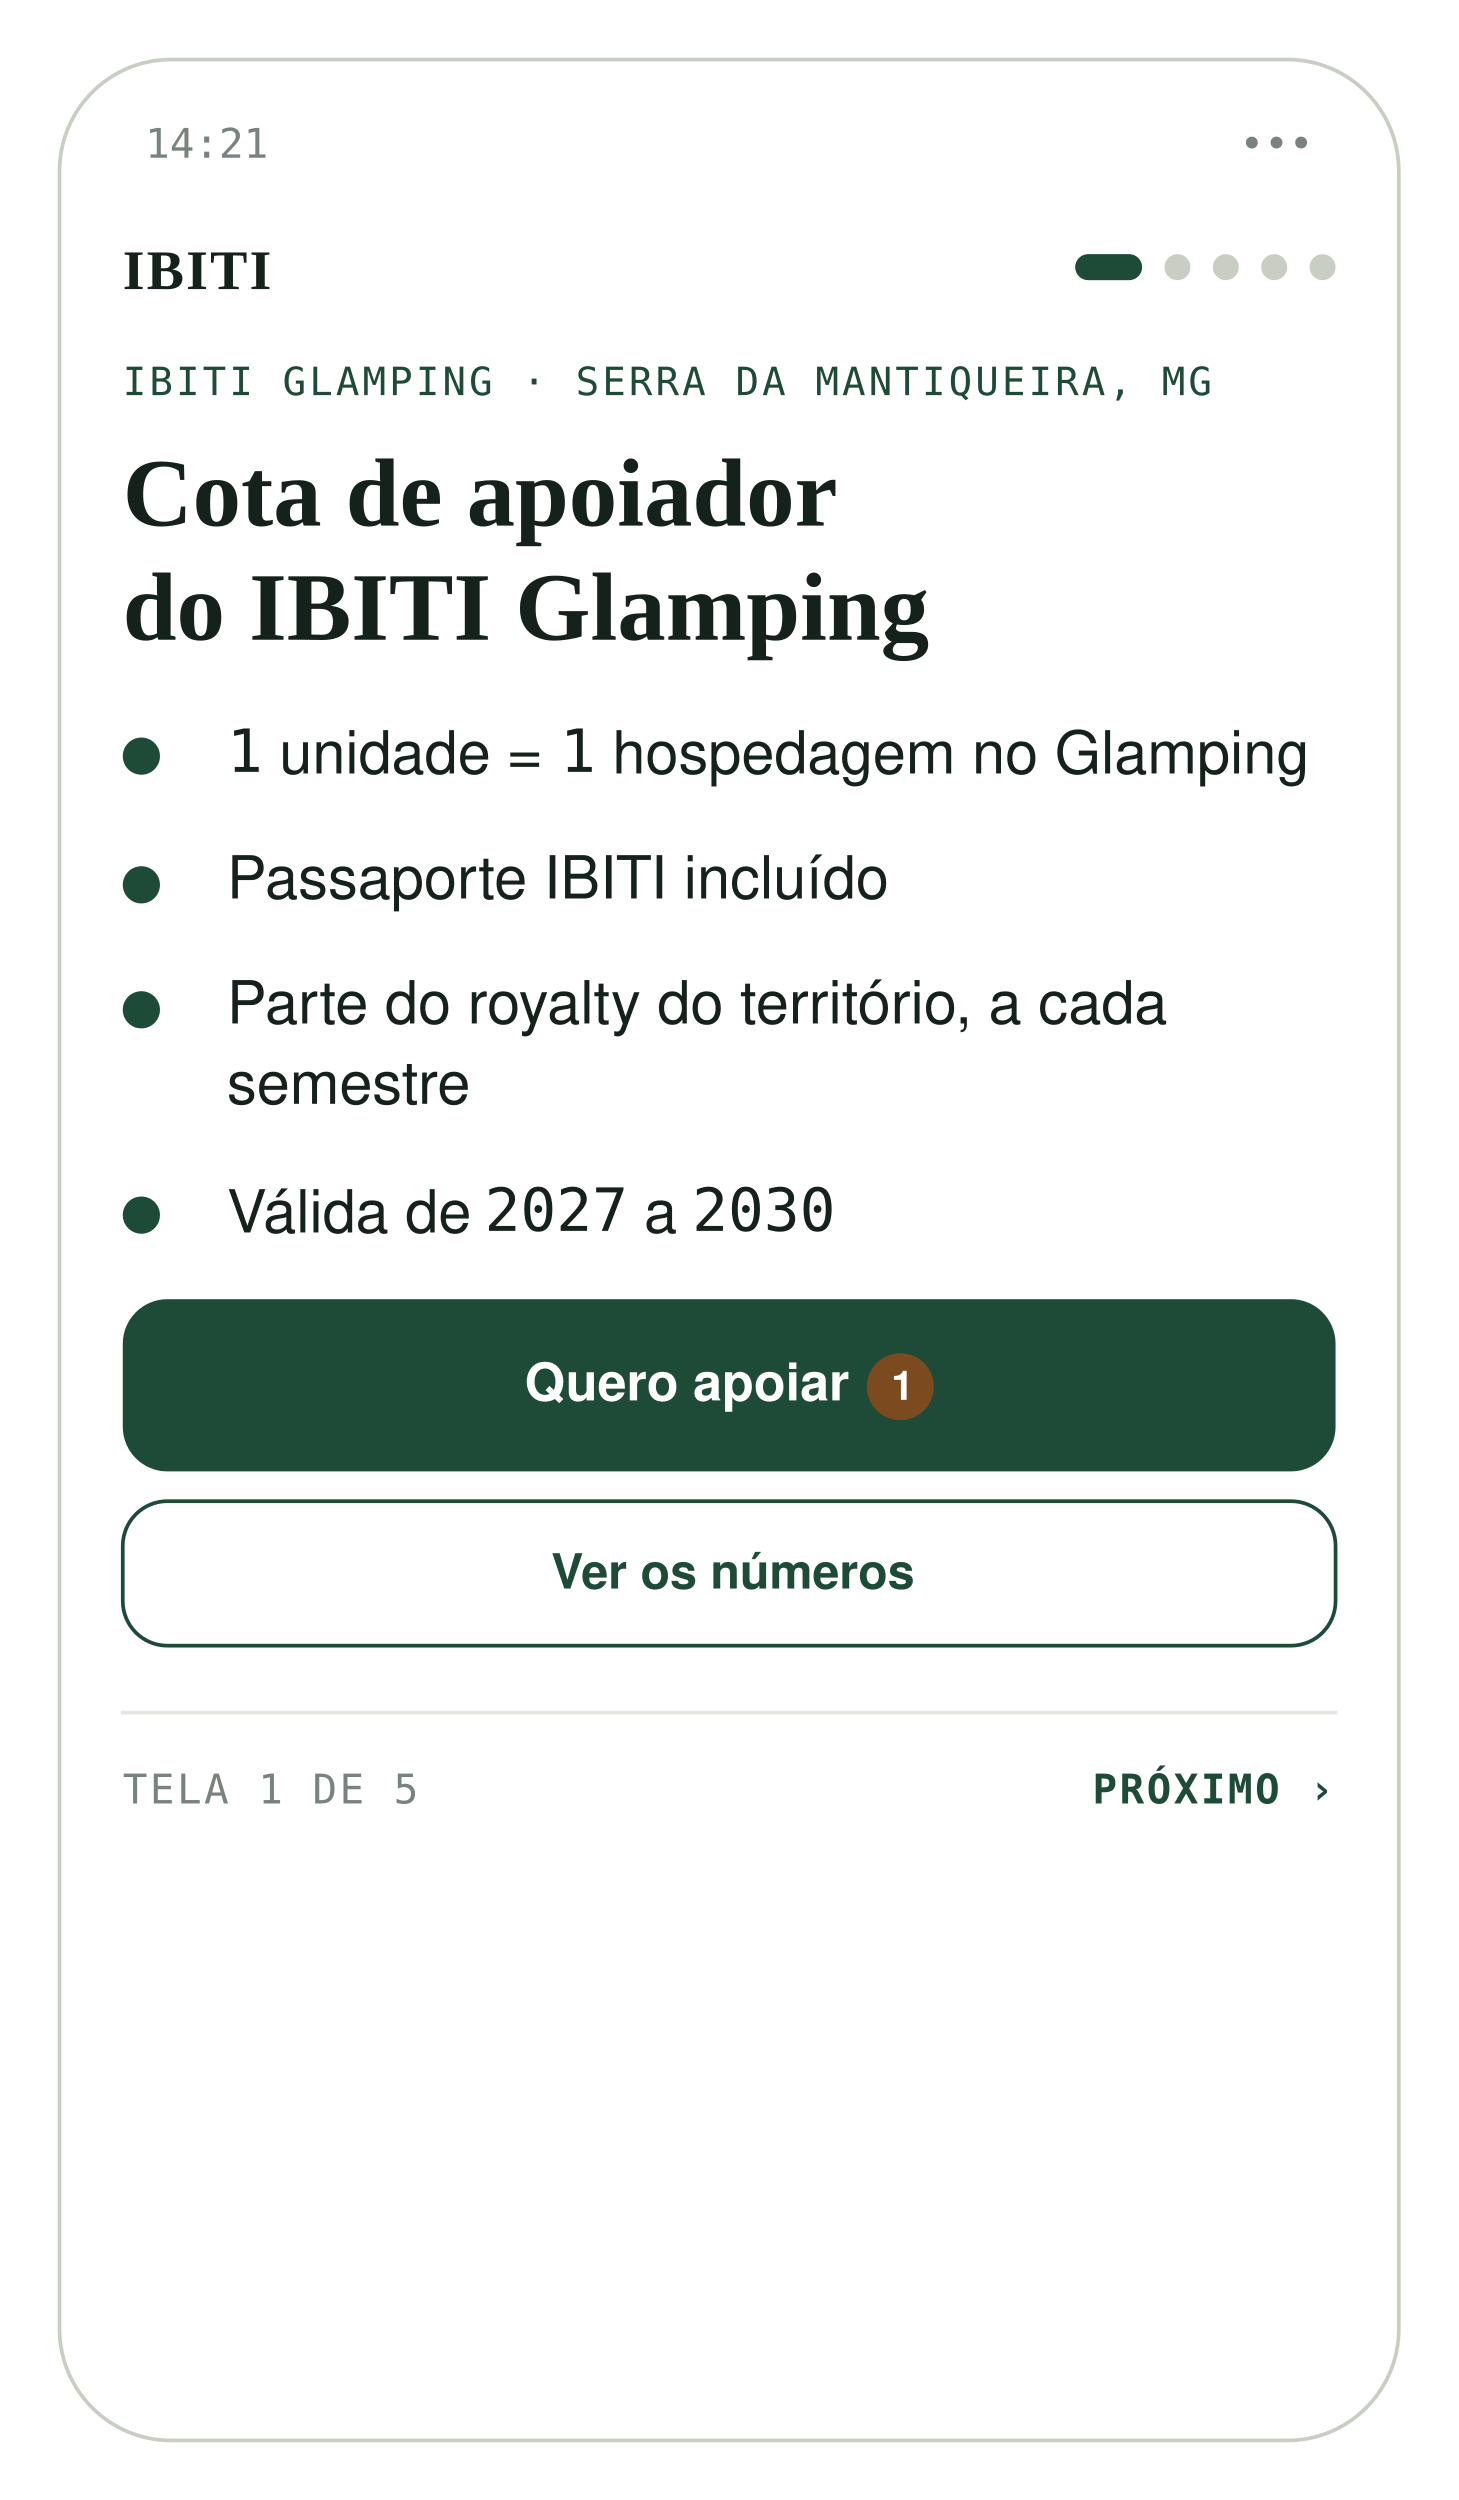
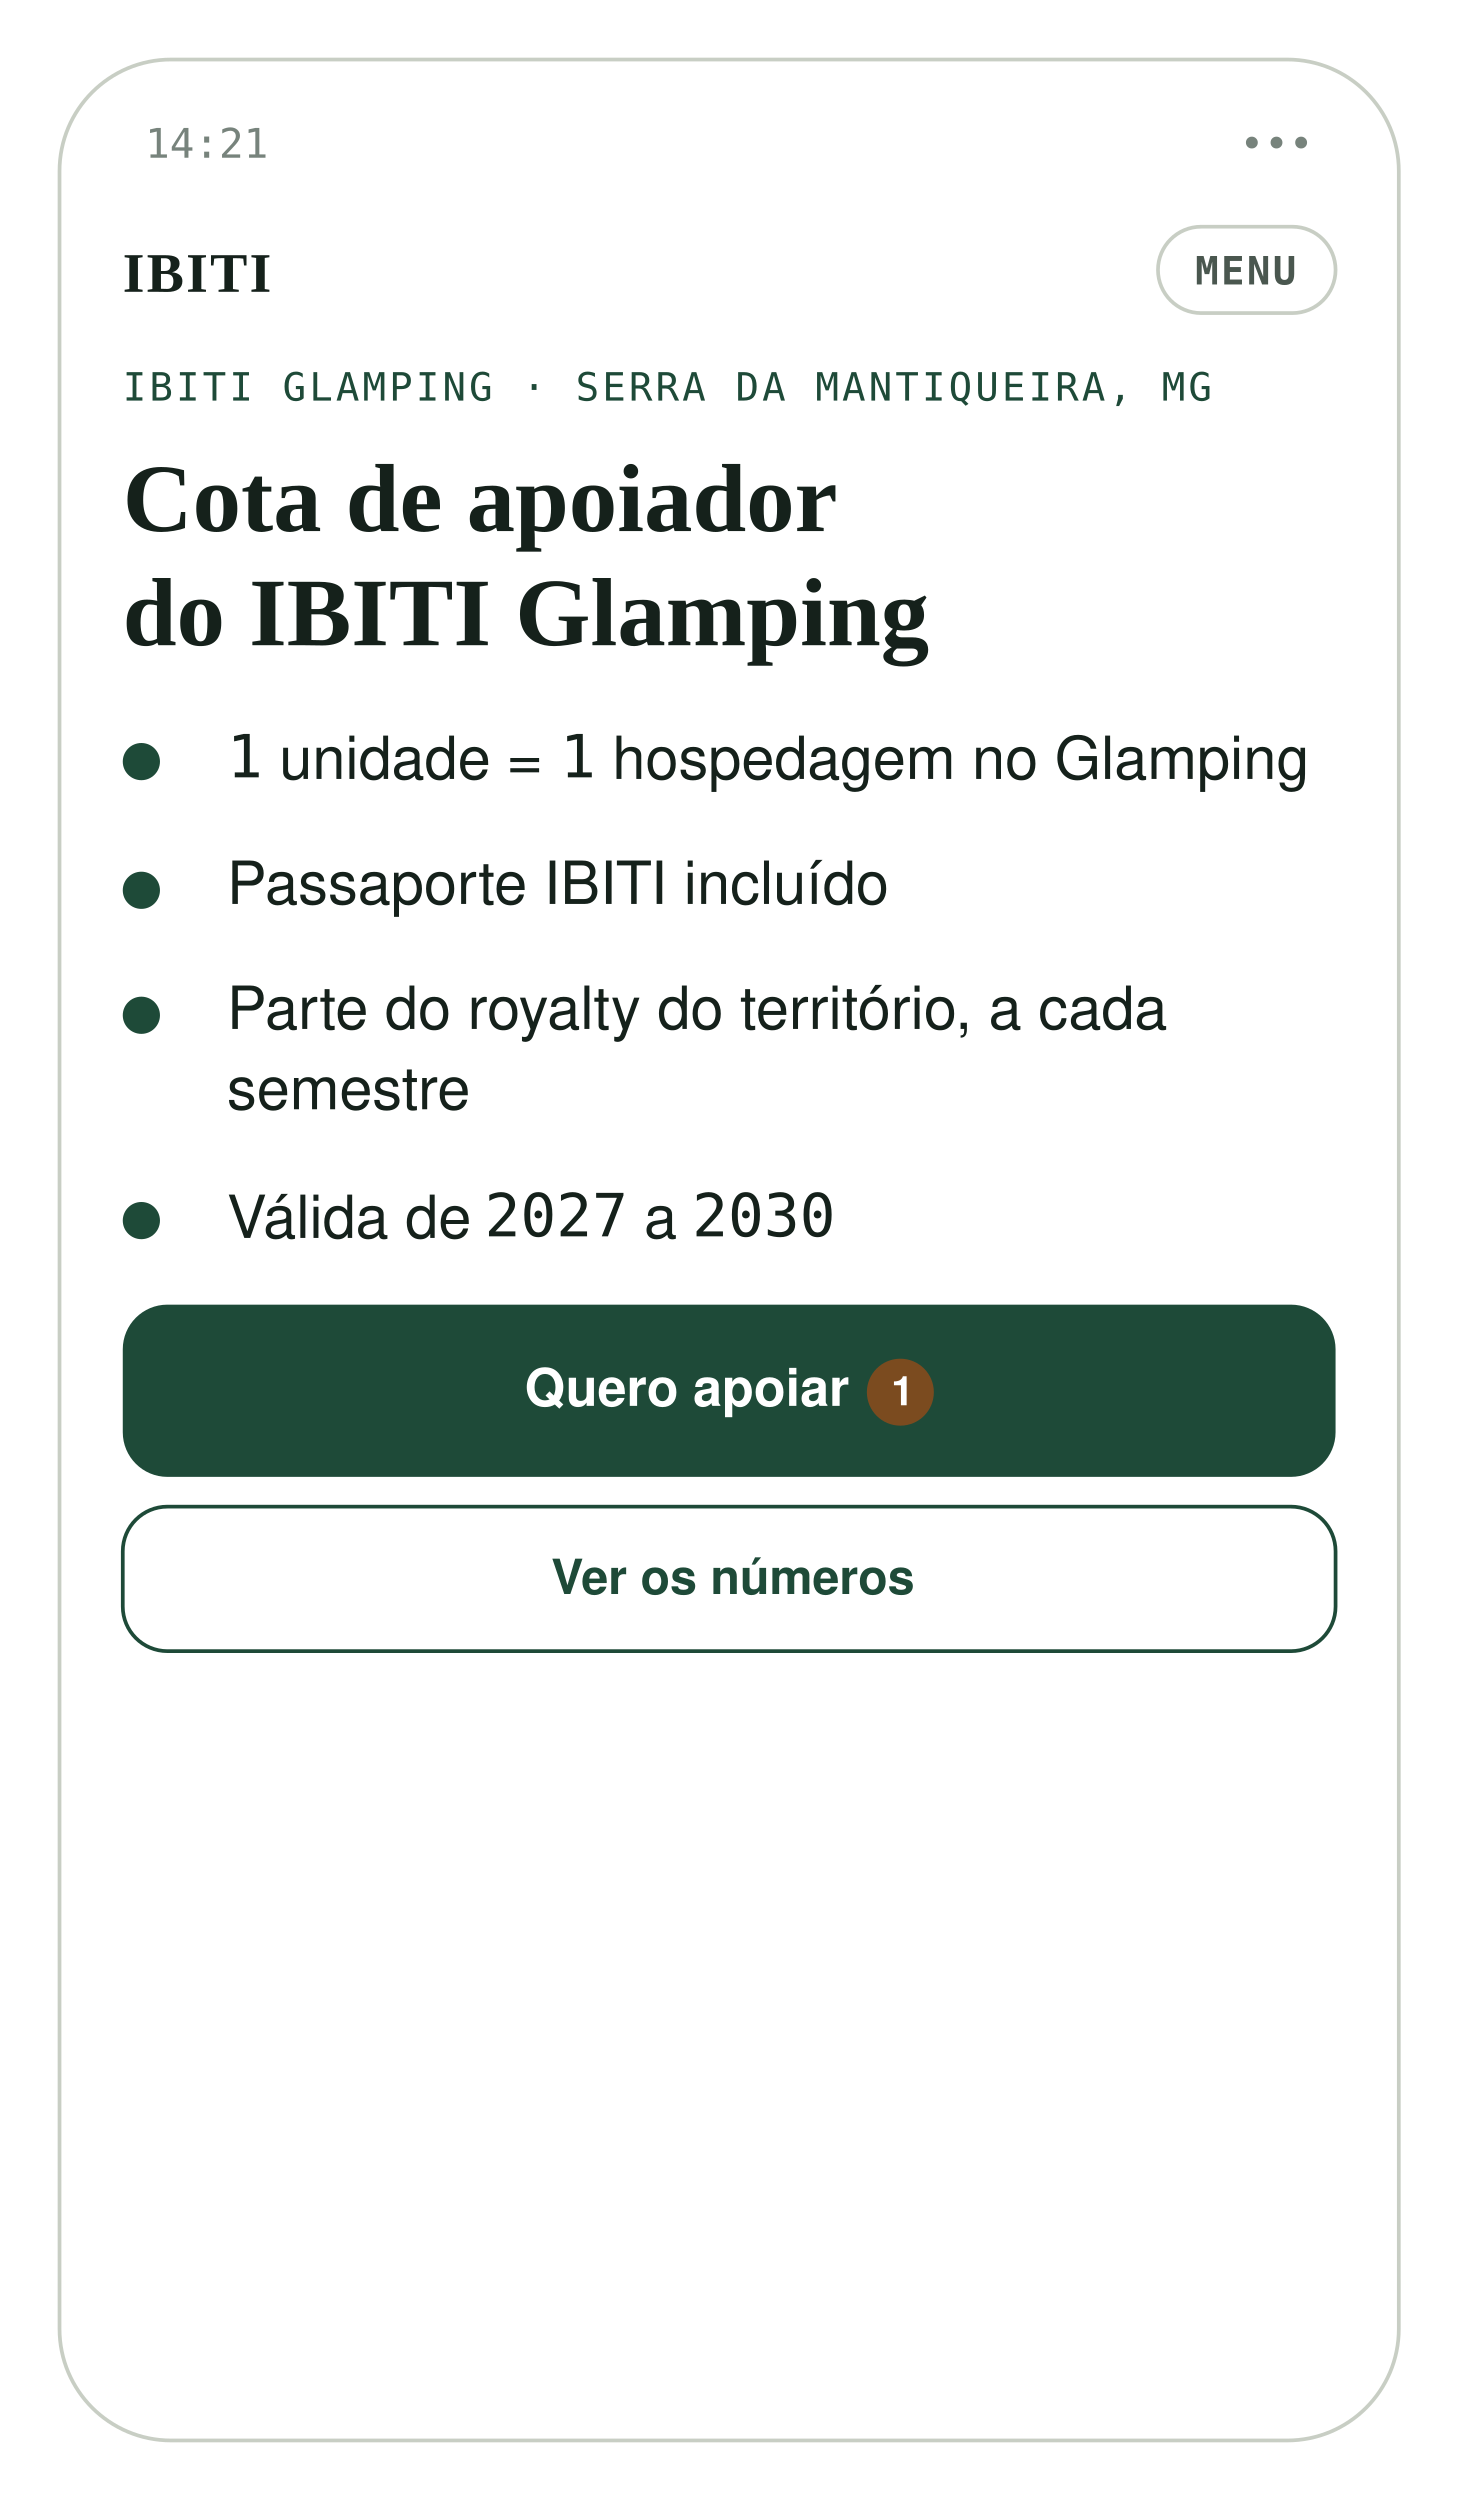
<svg xmlns="http://www.w3.org/2000/svg" data-stacking-context="true" aria-owns="solo-stage1" width="392" height="672" viewBox="54 0 392 672">
  <style />
  <g data-stacking-layer="rootBackgroundAndBorders" />
  <g data-stacking-layer="childStackingContextsWithNegativeStackLevels" />
  <g data-stacking-layer="inFlowNonInlineNonPositionedDescendants" />
  <g data-stacking-layer="nonPositionedFloats" />
  <g data-stacking-layer="inFlowInlineLevelNonPositionedDescendants" />
  <g data-stacking-layer="childStackingContextsWithStackLevelZeroAndPositionedDescendantsWithStackLevelZero" />
  <g data-stacking-layer="childStackingContextsWithPositiveStackLevels" />
  <g data-tag="div" id="solo-stage1" class="solo-stage" data-z-index="auto" data-stacking-context="true" aria-owns="phone1">
-     <g data-tag="div" id="phone1" class="phone" data-z-index="auto" data-stacking-context="true" aria-owns="status1 topbar1 ph-eyebrow1 h11 pontos1 btn1 btn2 phnav1">
+     <g data-tag="div" id="phone1" class="phone" data-z-index="auto" data-stacking-context="true" aria-owns="status1 topbar1 ph-eyebrow1 h11 pontos1 btn1 btn2">
      <g data-stacking-layer="rootBackgroundAndBorders">
        <rect width="360" height="640" x="70" y="16" fill="rgb(255, 255, 255)" stroke="rgb(200, 206, 196)" stroke-width="1px" rx="30" ry="30" />
      </g>
      <g data-tag="div" id="status1" class="status" data-z-index="auto" data-stacking-context="true" aria-owns="span1 span2">
        <g data-tag="span" id="span1" data-z-index="auto" data-stacking-context="true">
          <text color="rgb(119, 131, 124)" dominant-baseline="text-after-edge" font-family="&quot;IBM Plex Mono&quot;, Menlo, Consolas, monospace" font-size="11px" font-size-adjust="none" font-stretch="100%" font-style="normal" font-variant="normal" font-weight="400" direction="ltr" letter-spacing="normal" text-decoration="none" text-anchor="start" text-rendering="auto" unicode-bidi="normal" word-spacing="0px" writing-mode="horizontal-tb" user-select="auto" fill="rgb(119, 131, 124)">
            <tspan xml:space="preserve" x="93" y="45" textLength="33" lengthAdjust="spacingAndGlyphs">14:21</tspan>
          </text>
        </g>
        <g data-tag="span" id="span2" data-z-index="auto" data-stacking-context="true">
          <text color="rgb(119, 131, 124)" dominant-baseline="text-after-edge" font-family="&quot;IBM Plex Mono&quot;, Menlo, Consolas, monospace" font-size="11px" font-size-adjust="none" font-stretch="100%" font-style="normal" font-variant="normal" font-weight="400" direction="ltr" letter-spacing="normal" text-decoration="none" text-anchor="start" text-rendering="auto" unicode-bidi="normal" word-spacing="0px" writing-mode="horizontal-tb" user-select="auto" fill="rgb(119, 131, 124)">
            <tspan xml:space="preserve" x="387.188" y="45" textLength="19.812" lengthAdjust="spacingAndGlyphs">•••</tspan>
          </text>
        </g>
      </g>
-       <g data-tag="div" id="topbar1" class="topbar" data-z-index="auto" data-stacking-context="true" aria-owns="brand1 dots1">
+       <g data-tag="div" id="topbar1" class="topbar" data-z-index="auto" data-stacking-context="true" aria-owns="brand1 menu-chip1">
        <g data-tag="span" id="brand1" class="brand" data-z-index="auto" data-stacking-context="true">
          <text color="rgb(21, 33, 27)" dominant-baseline="text-after-edge" font-family="Fraunces, &quot;Iowan Old Style&quot;, Georgia, &quot;Times New Roman&quot;, serif" font-size="15px" font-size-adjust="none" font-stretch="100%" font-style="normal" font-variant="normal" font-weight="600" direction="ltr" letter-spacing="0.6px" text-decoration="none" text-anchor="start" text-rendering="auto" unicode-bidi="normal" word-spacing="0px" writing-mode="horizontal-tb" user-select="auto" fill="rgb(21, 33, 27)">
-             <tspan xml:space="preserve" x="87" y="80.938" textLength="42.422" lengthAdjust="spacingAndGlyphs">IBITI</tspan>
+             <tspan xml:space="preserve" x="87" y="81.672" textLength="42.422" lengthAdjust="spacingAndGlyphs">IBITI</tspan>
          </text>
        </g>
-         <g data-tag="span" id="dots1" class="dots" data-z-index="auto" data-stacking-context="true" aria-owns="on1 i1 i2 i3 i4">
-           <g data-tag="i" id="on1" class="on" data-z-index="auto" data-stacking-context="true">
-             <g data-stacking-layer="rootBackgroundAndBorders">
-               <rect width="18" height="7" x="343" y="68.312" fill="rgb(30, 74, 56)" rx="3.5" ry="3.5" />
-             </g>
+         <g data-tag="span" id="menu-chip1" class="menu-chip" data-z-index="auto" data-stacking-context="true">
+           <g data-stacking-layer="rootBackgroundAndBorders">
+             <rect width="47.734" height="23.219" x="365.266" y="60.938" fill="rgba(0, 0, 0, 0)" stroke="rgb(200, 206, 196)" stroke-width="1px" rx="11.609" ry="11.609" />
          </g>
-           <g data-tag="i" id="i1" data-z-index="auto" data-stacking-context="true">
-             <g data-stacking-layer="rootBackgroundAndBorders">
-               <rect width="7" height="7" x="367" y="68.312" fill="rgb(200, 206, 196)" rx="3.5" ry="3.5" />
-             </g>
-           </g>
-           <g data-tag="i" id="i2" data-z-index="auto" data-stacking-context="true">
-             <g data-stacking-layer="rootBackgroundAndBorders">
-               <rect width="7" height="7" x="380" y="68.312" fill="rgb(200, 206, 196)" rx="3.5" ry="3.5" />
-             </g>
-           </g>
-           <g data-tag="i" id="i3" data-z-index="auto" data-stacking-context="true">
-             <g data-stacking-layer="rootBackgroundAndBorders">
-               <rect width="7" height="7" x="393" y="68.312" fill="rgb(200, 206, 196)" rx="3.5" ry="3.5" />
-             </g>
-           </g>
-           <g data-tag="i" id="i4" data-z-index="auto" data-stacking-context="true">
-             <g data-stacking-layer="rootBackgroundAndBorders">
-               <rect width="7" height="7" x="406" y="68.312" fill="rgb(200, 206, 196)" rx="3.5" ry="3.5" />
-             </g>
-           </g>
+           <text color="rgb(74, 87, 79)" dominant-baseline="text-after-edge" font-family="&quot;IBM Plex Mono&quot;, Menlo, Consolas, monospace" font-size="10.5px" font-size-adjust="none" font-stretch="100%" font-style="normal" font-variant="normal" font-weight="700" direction="ltr" letter-spacing="0.63px" text-decoration="none" text-anchor="start" text-rendering="auto" unicode-bidi="normal" word-spacing="0px" writing-mode="horizontal-tb" user-select="auto" fill="rgb(74, 87, 79)">
+             <tspan xml:space="preserve" x="375.266" y="78.938" textLength="27.734" lengthAdjust="spacingAndGlyphs">MENU</tspan>
+           </text>
        </g>
      </g>
      <g data-tag="div" id="ph-eyebrow1" class="ph-eyebrow" data-z-index="auto" data-stacking-context="true">
        <text color="rgb(30, 74, 56)" dominant-baseline="text-after-edge" font-family="&quot;IBM Plex Mono&quot;, Menlo, Consolas, monospace" font-size="10.5px" font-size-adjust="none" font-stretch="100%" font-style="normal" font-variant="normal" font-weight="400" direction="ltr" letter-spacing="0.84px" text-decoration="none" text-anchor="start" text-rendering="auto" unicode-bidi="isolate" word-spacing="0px" writing-mode="horizontal-tb" user-select="auto" fill="rgb(30, 74, 56)">
-           <tspan xml:space="preserve" x="87" y="108.688" textLength="292.75" lengthAdjust="spacingAndGlyphs">IBITI GLAMPING · SERRA DA MANTIQUEIRA, MG</tspan>
+           <tspan xml:space="preserve" x="87" y="110.156" textLength="292.75" lengthAdjust="spacingAndGlyphs">IBITI GLAMPING · SERRA DA MANTIQUEIRA, MG</tspan>
        </text>
      </g>
      <g data-tag="div" id="h11" class="h1" data-z-index="auto" data-stacking-context="true">
        <text color="rgb(21, 33, 27)" dominant-baseline="text-after-edge" font-family="Fraunces, &quot;Iowan Old Style&quot;, Georgia, &quot;Times New Roman&quot;, serif" font-size="26px" font-size-adjust="none" font-stretch="100%" font-style="normal" font-variant="normal" font-weight="600" direction="ltr" letter-spacing="normal" text-decoration="none" text-anchor="start" text-rendering="auto" unicode-bidi="isolate" word-spacing="0px" writing-mode="horizontal-tb" user-select="auto" fill="rgb(21, 33, 27)">
-           <tspan xml:space="preserve" x="87" y="146.906" textLength="210.578" lengthAdjust="spacingAndGlyphs">Cota de apoiador </tspan>
-           <tspan xml:space="preserve" x="87" y="177.578" textLength="232.609" lengthAdjust="spacingAndGlyphs">do IBITI Glamping</tspan>
+           <tspan xml:space="preserve" x="87" y="148.375" textLength="210.578" lengthAdjust="spacingAndGlyphs">Cota de apoiador </tspan>
+           <tspan xml:space="preserve" x="87" y="179.047" textLength="232.609" lengthAdjust="spacingAndGlyphs">do IBITI Glamping</tspan>
        </text>
      </g>
      <g data-tag="ul" id="pontos1" class="pontos " data-z-index="auto" data-stacking-context="true" role="list" aria-owns="li1 li2 li3 li4">
-         <g data-tag="li" id="li1" data-z-index="auto" data-stacking-context="true" role="listitem" aria-owns="i5 span3">
-           <g data-tag="i" id="i5" data-z-index="auto" data-stacking-context="true">
+         <g data-tag="li" id="li1" data-z-index="auto" data-stacking-context="true" role="listitem" aria-owns="i1 span3">
+           <g data-tag="i" id="i1" data-z-index="auto" data-stacking-context="true">
            <g data-stacking-layer="rootBackgroundAndBorders">
-               <rect width="10" height="10" x="87" y="198.25" fill="rgb(30, 74, 56)" rx="5" ry="5" />
+               <rect width="10" height="10" x="87" y="199.719" fill="rgb(30, 74, 56)" rx="5" ry="5" />
            </g>
          </g>
          <g data-tag="span" id="span3" data-z-index="auto" data-stacking-context="true" aria-owns="b1 b2">
            <g data-tag="b" id="b1" data-z-index="auto" data-stacking-context="true">
              <text color="rgb(21, 33, 27)" dominant-baseline="text-after-edge" font-family="&quot;IBM Plex Mono&quot;, Menlo, Consolas, monospace" font-size="16px" font-size-adjust="none" font-stretch="100%" font-style="normal" font-variant="normal" font-weight="500" direction="ltr" letter-spacing="normal" text-decoration="none" text-anchor="start" text-rendering="auto" unicode-bidi="normal" word-spacing="0px" writing-mode="horizontal-tb" user-select="auto" fill="rgb(21, 33, 27)">
-                 <tspan xml:space="preserve" x="115" y="211.25" textLength="9.609" lengthAdjust="spacingAndGlyphs">1</tspan>
+                 <tspan xml:space="preserve" x="115" y="212.719" textLength="9.609" lengthAdjust="spacingAndGlyphs">1</tspan>
              </text>
            </g>
            <text color="rgb(21, 33, 27)" dominant-baseline="text-after-edge" font-family="&quot;Atkinson Hyperlegible&quot;, &quot;Helvetica Neue&quot;, Helvetica, Arial, sans-serif" font-size="16px" font-size-adjust="none" font-stretch="100%" font-style="normal" font-variant="normal" font-weight="400" direction="ltr" letter-spacing="normal" text-decoration="none" text-anchor="start" text-rendering="auto" unicode-bidi="normal" word-spacing="0px" writing-mode="horizontal-tb" user-select="auto" fill="rgb(21, 33, 27)">
-               <tspan xml:space="preserve" x="124.609" y="212.25" textLength="79.922" lengthAdjust="spacingAndGlyphs"> unidade = </tspan>
+               <tspan xml:space="preserve" x="124.609" y="213.719" textLength="79.922" lengthAdjust="spacingAndGlyphs"> unidade = </tspan>
            </text>
            <g data-tag="b" id="b2" data-z-index="auto" data-stacking-context="true">
              <text color="rgb(21, 33, 27)" dominant-baseline="text-after-edge" font-family="&quot;IBM Plex Mono&quot;, Menlo, Consolas, monospace" font-size="16px" font-size-adjust="none" font-stretch="100%" font-style="normal" font-variant="normal" font-weight="500" direction="ltr" letter-spacing="normal" text-decoration="none" text-anchor="start" text-rendering="auto" unicode-bidi="normal" word-spacing="0px" writing-mode="horizontal-tb" user-select="auto" fill="rgb(21, 33, 27)">
-                 <tspan xml:space="preserve" x="204.531" y="211.25" textLength="9.609" lengthAdjust="spacingAndGlyphs">1</tspan>
+                 <tspan xml:space="preserve" x="204.531" y="212.719" textLength="9.609" lengthAdjust="spacingAndGlyphs">1</tspan>
              </text>
            </g>
            <text color="rgb(21, 33, 27)" dominant-baseline="text-after-edge" font-family="&quot;Atkinson Hyperlegible&quot;, &quot;Helvetica Neue&quot;, Helvetica, Arial, sans-serif" font-size="16px" font-size-adjust="none" font-stretch="100%" font-style="normal" font-variant="normal" font-weight="400" direction="ltr" letter-spacing="normal" text-decoration="none" text-anchor="start" text-rendering="auto" unicode-bidi="normal" word-spacing="0px" writing-mode="horizontal-tb" user-select="auto" fill="rgb(21, 33, 27)">
-               <tspan xml:space="preserve" x="214.141" y="212.25" textLength="189.953" lengthAdjust="spacingAndGlyphs"> hospedagem no Glamping</tspan>
+               <tspan xml:space="preserve" x="214.141" y="213.719" textLength="189.953" lengthAdjust="spacingAndGlyphs"> hospedagem no Glamping</tspan>
            </text>
          </g>
        </g>
-         <g data-tag="li" id="li2" data-z-index="auto" data-stacking-context="true" role="listitem" aria-owns="i6 span4">
-           <g data-tag="i" id="i6" data-z-index="auto" data-stacking-context="true">
+         <g data-tag="li" id="li2" data-z-index="auto" data-stacking-context="true" role="listitem" aria-owns="i2 span4">
+           <g data-tag="i" id="i2" data-z-index="auto" data-stacking-context="true">
            <g data-stacking-layer="rootBackgroundAndBorders">
-               <rect width="10" height="10" x="87" y="232.844" fill="rgb(30, 74, 56)" rx="5" ry="5" />
+               <rect width="10" height="10" x="87" y="234.312" fill="rgb(30, 74, 56)" rx="5" ry="5" />
            </g>
          </g>
          <g data-tag="span" id="span4" data-z-index="auto" data-stacking-context="true">
            <text color="rgb(21, 33, 27)" dominant-baseline="text-after-edge" font-family="&quot;Atkinson Hyperlegible&quot;, &quot;Helvetica Neue&quot;, Helvetica, Arial, sans-serif" font-size="16px" font-size-adjust="none" font-stretch="100%" font-style="normal" font-variant="normal" font-weight="400" direction="ltr" letter-spacing="normal" text-decoration="none" text-anchor="start" text-rendering="auto" unicode-bidi="normal" word-spacing="0px" writing-mode="horizontal-tb" user-select="auto" fill="rgb(21, 33, 27)">
-               <tspan xml:space="preserve" x="115" y="245.844" textLength="181.844" lengthAdjust="spacingAndGlyphs">Passaporte IBITI incluído</tspan>
+               <tspan xml:space="preserve" x="115" y="247.312" textLength="181.844" lengthAdjust="spacingAndGlyphs">Passaporte IBITI incluído</tspan>
            </text>
          </g>
        </g>
-         <g data-tag="li" id="li3" data-z-index="auto" data-stacking-context="true" role="listitem" aria-owns="i7 span5">
-           <g data-tag="i" id="i7" data-z-index="auto" data-stacking-context="true">
+         <g data-tag="li" id="li3" data-z-index="auto" data-stacking-context="true" role="listitem" aria-owns="i3 span5">
+           <g data-tag="i" id="i3" data-z-index="auto" data-stacking-context="true">
            <g data-stacking-layer="rootBackgroundAndBorders">
-               <rect width="10" height="10" x="87" y="266.438" fill="rgb(30, 74, 56)" rx="5" ry="5" />
+               <rect width="10" height="10" x="87" y="267.906" fill="rgb(30, 74, 56)" rx="5" ry="5" />
            </g>
          </g>
          <g data-tag="span" id="span5" data-z-index="auto" data-stacking-context="true">
            <text color="rgb(21, 33, 27)" dominant-baseline="text-after-edge" font-family="&quot;Atkinson Hyperlegible&quot;, &quot;Helvetica Neue&quot;, Helvetica, Arial, sans-serif" font-size="16px" font-size-adjust="none" font-stretch="100%" font-style="normal" font-variant="normal" font-weight="400" direction="ltr" letter-spacing="normal" text-decoration="none" text-anchor="start" text-rendering="auto" unicode-bidi="normal" word-spacing="0px" writing-mode="horizontal-tb" user-select="auto" fill="rgb(21, 33, 27)">
-               <tspan xml:space="preserve" x="115" y="279.438" textLength="252.234" lengthAdjust="spacingAndGlyphs">Parte do royalty do território, a cada </tspan>
-               <tspan xml:space="preserve" x="115" y="301.031" textLength="64.859" lengthAdjust="spacingAndGlyphs">semestre</tspan>
+               <tspan xml:space="preserve" x="115" y="280.906" textLength="252.234" lengthAdjust="spacingAndGlyphs">Parte do royalty do território, a cada </tspan>
+               <tspan xml:space="preserve" x="115" y="302.5" textLength="64.859" lengthAdjust="spacingAndGlyphs">semestre</tspan>
            </text>
          </g>
        </g>
-         <g data-tag="li" id="li4" data-z-index="auto" data-stacking-context="true" role="listitem" aria-owns="i8 span6">
-           <g data-tag="i" id="i8" data-z-index="auto" data-stacking-context="true">
+         <g data-tag="li" id="li4" data-z-index="auto" data-stacking-context="true" role="listitem" aria-owns="i4 span6">
+           <g data-tag="i" id="i4" data-z-index="auto" data-stacking-context="true">
            <g data-stacking-layer="rootBackgroundAndBorders">
-               <rect width="10" height="10" x="87" y="321.625" fill="rgb(30, 74, 56)" rx="5" ry="5" />
+               <rect width="10" height="10" x="87" y="323.094" fill="rgb(30, 74, 56)" rx="5" ry="5" />
            </g>
          </g>
          <g data-tag="span" id="span6" data-z-index="auto" data-stacking-context="true" aria-owns="b3 b4">
            <text color="rgb(21, 33, 27)" dominant-baseline="text-after-edge" font-family="&quot;Atkinson Hyperlegible&quot;, &quot;Helvetica Neue&quot;, Helvetica, Arial, sans-serif" font-size="16px" font-size-adjust="none" font-stretch="100%" font-style="normal" font-variant="normal" font-weight="400" direction="ltr" letter-spacing="normal" text-decoration="none" text-anchor="start" text-rendering="auto" unicode-bidi="normal" word-spacing="0px" writing-mode="horizontal-tb" user-select="auto" fill="rgb(21, 33, 27)">
-               <tspan xml:space="preserve" x="115" y="335.625" textLength="69.25" lengthAdjust="spacingAndGlyphs">Válida de </tspan>
+               <tspan xml:space="preserve" x="115" y="337.094" textLength="69.25" lengthAdjust="spacingAndGlyphs">Válida de </tspan>
            </text>
            <g data-tag="b" id="b3" data-z-index="auto" data-stacking-context="true">
              <text color="rgb(21, 33, 27)" dominant-baseline="text-after-edge" font-family="&quot;IBM Plex Mono&quot;, Menlo, Consolas, monospace" font-size="16px" font-size-adjust="none" font-stretch="100%" font-style="normal" font-variant="normal" font-weight="500" direction="ltr" letter-spacing="normal" text-decoration="none" text-anchor="start" text-rendering="auto" unicode-bidi="normal" word-spacing="0px" writing-mode="horizontal-tb" user-select="auto" fill="rgb(21, 33, 27)">
-                 <tspan xml:space="preserve" x="184.25" y="334.625" textLength="38.406" lengthAdjust="spacingAndGlyphs">2027</tspan>
+                 <tspan xml:space="preserve" x="184.25" y="336.094" textLength="38.406" lengthAdjust="spacingAndGlyphs">2027</tspan>
              </text>
            </g>
            <text color="rgb(21, 33, 27)" dominant-baseline="text-after-edge" font-family="&quot;Atkinson Hyperlegible&quot;, &quot;Helvetica Neue&quot;, Helvetica, Arial, sans-serif" font-size="16px" font-size-adjust="none" font-stretch="100%" font-style="normal" font-variant="normal" font-weight="400" direction="ltr" letter-spacing="normal" text-decoration="none" text-anchor="start" text-rendering="auto" unicode-bidi="normal" word-spacing="0px" writing-mode="horizontal-tb" user-select="auto" fill="rgb(21, 33, 27)">
-               <tspan xml:space="preserve" x="222.656" y="335.625" textLength="17.391" lengthAdjust="spacingAndGlyphs"> a </tspan>
+               <tspan xml:space="preserve" x="222.656" y="337.094" textLength="17.391" lengthAdjust="spacingAndGlyphs"> a </tspan>
            </text>
            <g data-tag="b" id="b4" data-z-index="auto" data-stacking-context="true">
              <text color="rgb(21, 33, 27)" dominant-baseline="text-after-edge" font-family="&quot;IBM Plex Mono&quot;, Menlo, Consolas, monospace" font-size="16px" font-size-adjust="none" font-stretch="100%" font-style="normal" font-variant="normal" font-weight="500" direction="ltr" letter-spacing="normal" text-decoration="none" text-anchor="start" text-rendering="auto" unicode-bidi="normal" word-spacing="0px" writing-mode="horizontal-tb" user-select="auto" fill="rgb(21, 33, 27)">
-                 <tspan xml:space="preserve" x="240.047" y="334.625" textLength="38.406" lengthAdjust="spacingAndGlyphs">2030</tspan>
+                 <tspan xml:space="preserve" x="240.047" y="336.094" textLength="38.406" lengthAdjust="spacingAndGlyphs">2030</tspan>
              </text>
            </g>
          </g>
        </g>
      </g>
      <a data-tag="a" id="btn1" class="btn primary" data-z-index="auto" data-stacking-context="true" role="link" aria-owns="mark1">
        <g data-stacking-layer="rootBackgroundAndBorders">
-           <rect width="326" height="46.297" x="87" y="349.219" fill="rgb(30, 74, 56)" rx="12" ry="12" />
+           <rect width="326" height="46.297" x="87" y="350.688" fill="rgb(30, 74, 56)" rx="12" ry="12" />
        </g>
        <text color="rgb(255, 255, 255)" dominant-baseline="text-after-edge" font-family="&quot;Atkinson Hyperlegible&quot;, &quot;Helvetica Neue&quot;, Helvetica, Arial, sans-serif" font-size="14px" font-size-adjust="none" font-stretch="100%" font-style="normal" font-variant="normal" font-weight="700" direction="ltr" letter-spacing="normal" text-decoration="none" text-anchor="start" text-rendering="auto" unicode-bidi="normal" word-spacing="0px" writing-mode="horizontal-tb" user-select="auto" fill="rgb(255, 255, 255)">
-           <tspan xml:space="preserve" x="194.984" y="380.219" textLength="86.031" lengthAdjust="spacingAndGlyphs">Quero apoiar</tspan>
+           <tspan xml:space="preserve" x="194.984" y="381.688" textLength="86.031" lengthAdjust="spacingAndGlyphs">Quero apoiar</tspan>
        </text>
        <g data-tag="span" id="mark1" class="mark" data-z-index="auto" data-stacking-context="true">
          <g data-stacking-layer="rootBackgroundAndBorders">
-             <rect width="18" height="18" x="287.016" y="363.75" fill="rgb(123, 75, 31)" rx="9" ry="9" />
+             <rect width="18" height="18" x="287.016" y="365.219" fill="rgb(123, 75, 31)" rx="9" ry="9" />
          </g>
          <text color="rgb(255, 255, 255)" dominant-baseline="text-after-edge" font-family="&quot;Atkinson Hyperlegible&quot;, &quot;Helvetica Neue&quot;, Helvetica, Arial, sans-serif" font-size="11px" font-size-adjust="none" font-stretch="100%" font-style="normal" font-variant="normal" font-weight="700" direction="ltr" letter-spacing="normal" text-decoration="none" text-anchor="start" text-rendering="auto" unicode-bidi="normal" word-spacing="0px" writing-mode="horizontal-tb" user-select="auto" fill="rgb(255, 255, 255)">
-             <tspan xml:space="preserve" x="293.547" y="379.25" textLength="4.938" lengthAdjust="spacingAndGlyphs">1</tspan>
+             <tspan xml:space="preserve" x="293.547" y="380.719" textLength="4.938" lengthAdjust="spacingAndGlyphs">1</tspan>
          </text>
        </g>
      </a>
      <a data-tag="a" id="btn2" class="btn secondary sm" data-z-index="auto" data-stacking-context="true" role="link">
        <g data-stacking-layer="rootBackgroundAndBorders">
-           <rect width="326" height="38.844" x="87" y="403.516" fill="rgba(0, 0, 0, 0)" stroke="rgb(30, 74, 56)" stroke-width="1px" rx="12" ry="12" />
+           <rect width="326" height="38.844" x="87" y="404.984" fill="rgba(0, 0, 0, 0)" stroke="rgb(30, 74, 56)" stroke-width="1px" rx="12" ry="12" />
        </g>
        <text color="rgb(30, 74, 56)" dominant-baseline="text-after-edge" font-family="&quot;Atkinson Hyperlegible&quot;, &quot;Helvetica Neue&quot;, Helvetica, Arial, sans-serif" font-size="13px" font-size-adjust="none" font-stretch="100%" font-style="normal" font-variant="normal" font-weight="700" direction="ltr" letter-spacing="normal" text-decoration="none" text-anchor="start" text-rendering="auto" unicode-bidi="normal" word-spacing="0px" writing-mode="horizontal-tb" user-select="auto" fill="rgb(30, 74, 56)">
-           <tspan xml:space="preserve" x="202.156" y="430.516" textLength="95.672" lengthAdjust="spacingAndGlyphs">Ver os números</tspan>
+           <tspan xml:space="preserve" x="202.156" y="431.984" textLength="95.672" lengthAdjust="spacingAndGlyphs">Ver os números</tspan>
        </text>
      </a>
-       <g data-tag="div" id="phnav1" class="phnav" data-z-index="auto" data-stacking-context="true" aria-owns="span7 b5">
-         <g data-stacking-layer="rootBackgroundAndBorders">
-           <line stroke-linecap="square" stroke="rgb(227, 231, 224)" stroke-width="1px" x1="87" x2="413" y1="460.359" y2="460.359" />
-         </g>
-         <g data-tag="span" id="span7" data-z-index="auto" data-stacking-context="true">
-           <text color="rgb(119, 131, 124)" dominant-baseline="text-after-edge" font-family="&quot;IBM Plex Mono&quot;, Menlo, Consolas, monospace" font-size="11px" font-size-adjust="none" font-stretch="100%" font-style="normal" font-variant="normal" font-weight="400" direction="ltr" letter-spacing="0.66px" text-decoration="none" text-anchor="start" text-rendering="auto" unicode-bidi="normal" word-spacing="0px" writing-mode="horizontal-tb" user-select="auto" fill="rgb(119, 131, 124)">
-             <tspan xml:space="preserve" x="87" y="487.359" textLength="79.875" lengthAdjust="spacingAndGlyphs">TELA 1 DE 5</tspan>
-           </text>
-         </g>
-         <g data-tag="b" id="b5" data-z-index="auto" data-stacking-context="true">
-           <text color="rgb(30, 74, 56)" dominant-baseline="text-after-edge" font-family="&quot;IBM Plex Mono&quot;, Menlo, Consolas, monospace" font-size="11px" font-size-adjust="none" font-stretch="100%" font-style="normal" font-variant="normal" font-weight="700" direction="ltr" letter-spacing="0.66px" text-decoration="none" text-anchor="start" text-rendering="auto" unicode-bidi="normal" word-spacing="0px" writing-mode="horizontal-tb" user-select="auto" fill="rgb(30, 74, 56)">
-             <tspan xml:space="preserve" x="347.656" y="487.359" textLength="65.344" lengthAdjust="spacingAndGlyphs">PRÓXIMO ›</tspan>
-           </text>
-         </g>
-       </g>
    </g>
  </g>
</svg>
